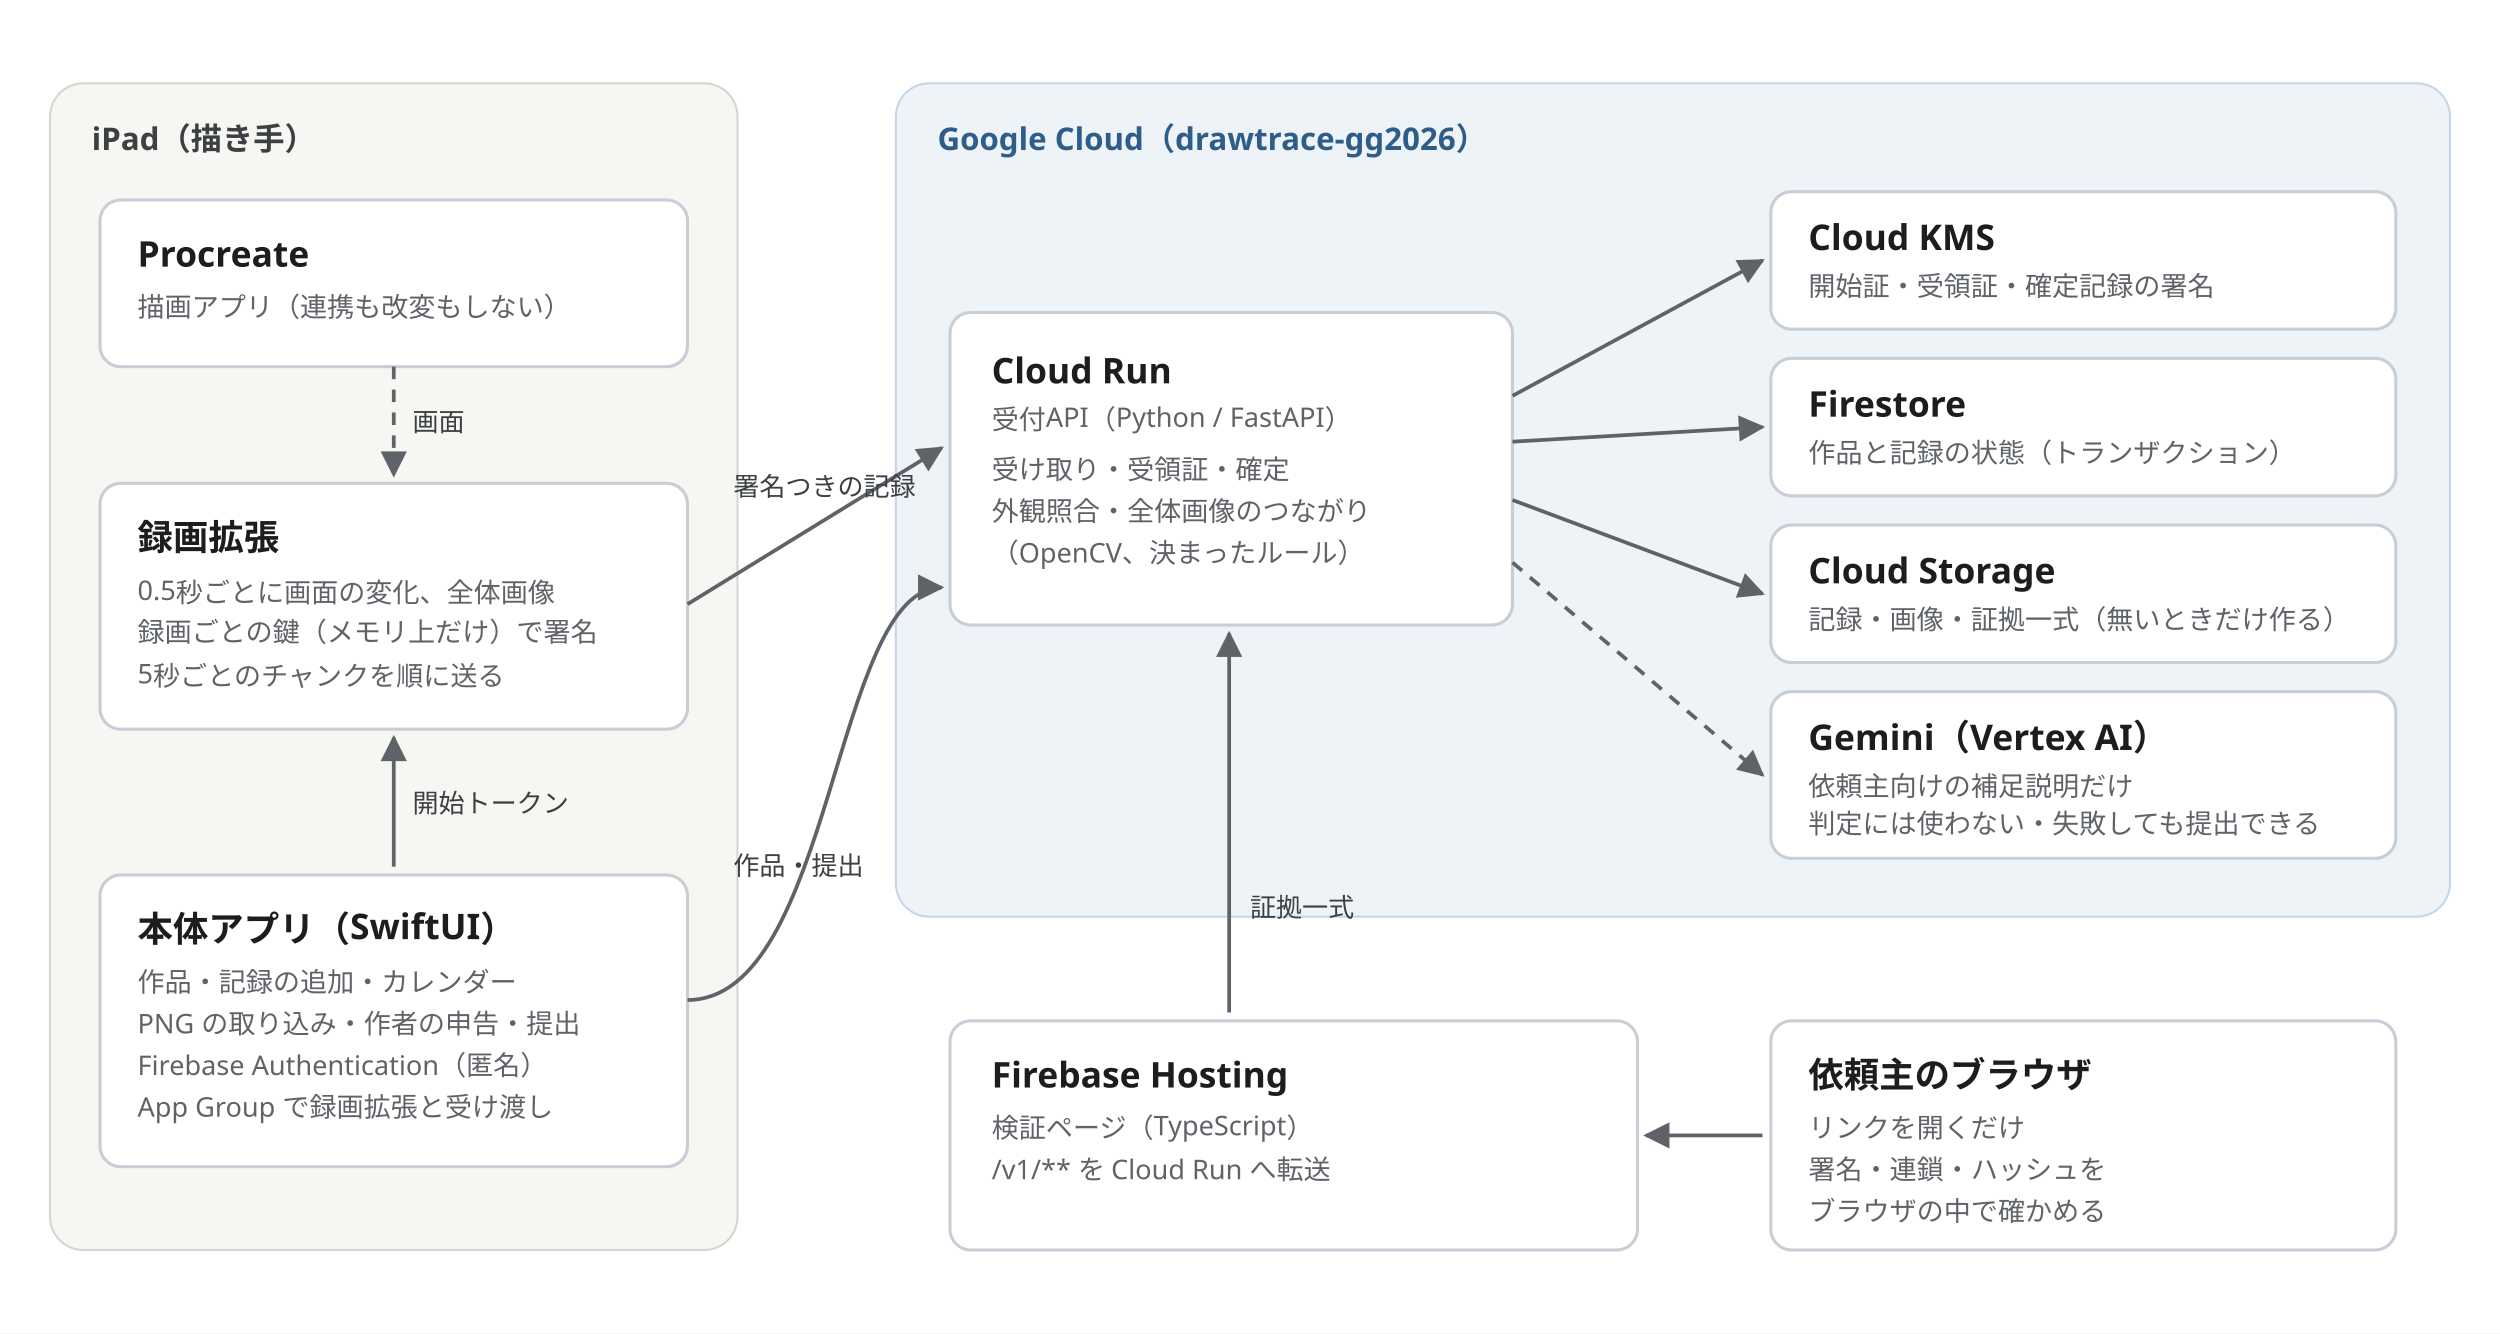
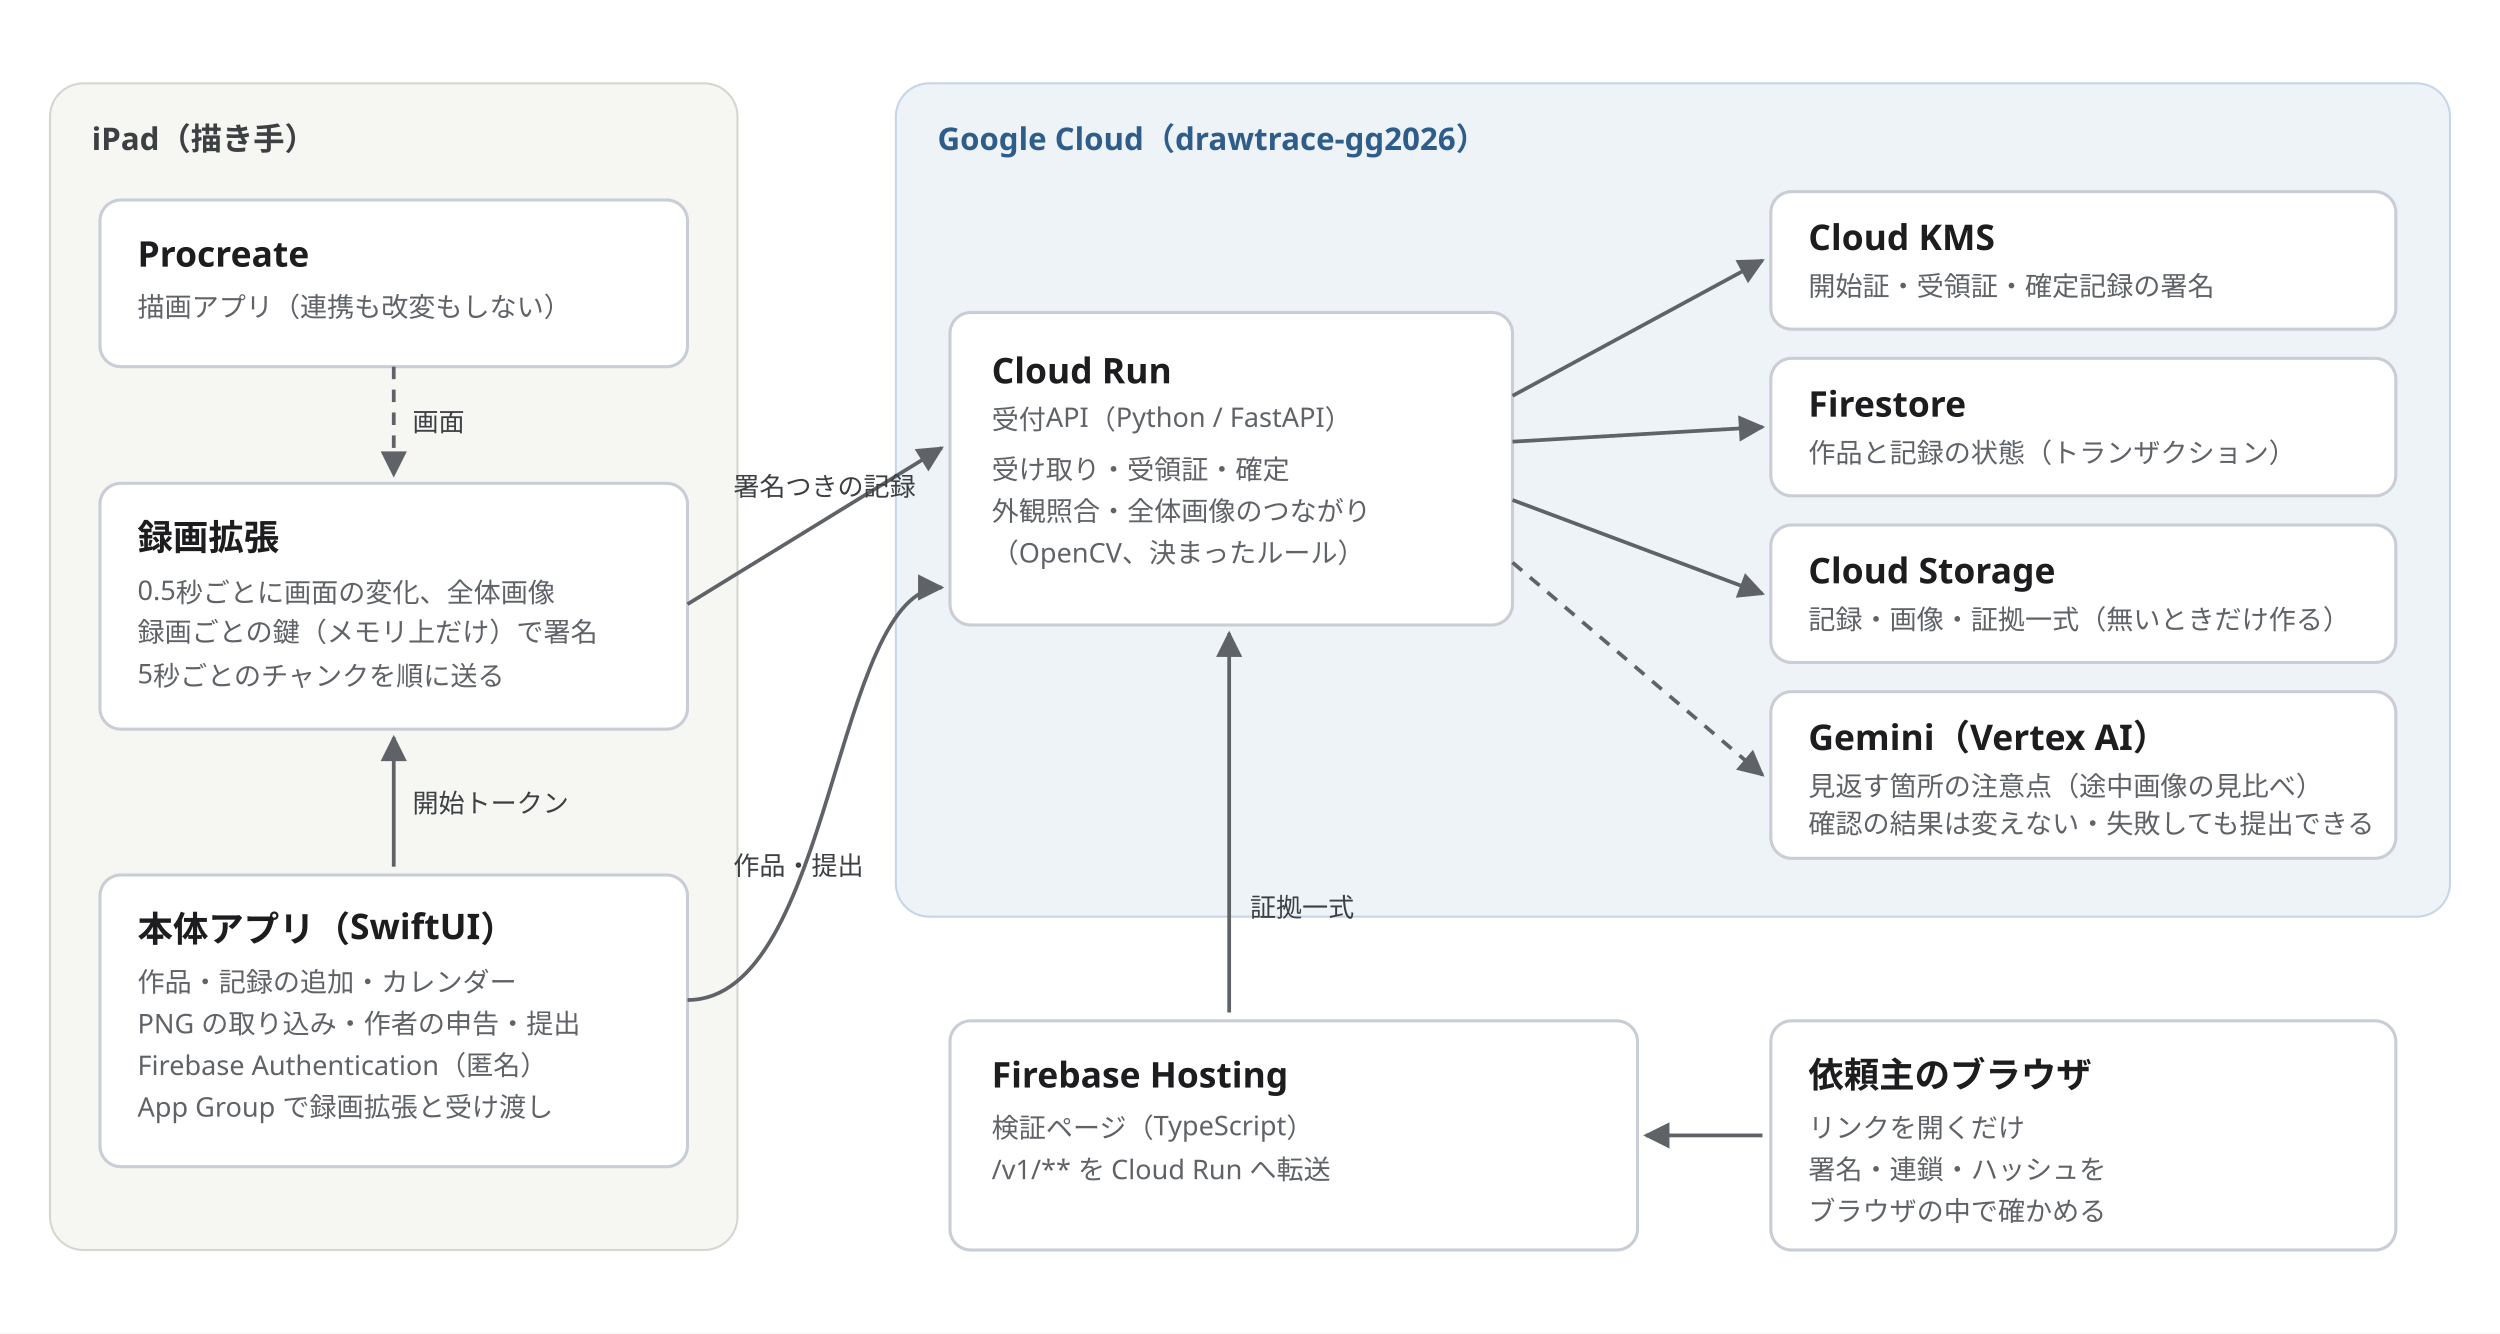
<svg xmlns="http://www.w3.org/2000/svg" viewBox="0 0 1200 640" font-family="Noto Sans JP, Yu Gothic UI, Meiryo, sans-serif">
  <defs>
    <marker id="a" viewBox="0 0 10 10" refX="9" refY="5" markerWidth="7" markerHeight="7" orient="auto-start-reverse">
      <path d="M0,0 L10,5 L0,10 z" fill="#5f6368" />
    </marker>
    <style>
      .box { fill: #ffffff; stroke: #c9ced6; stroke-width: 1.5; rx: 10; }
      .title { font-size: 17px; font-weight: 700; fill: #1d1d1f; }
      .sub { font-size: 13px; fill: #5f6368; }
      .group { font-size: 15px; font-weight: 700; }
      .line { stroke: #5f6368; stroke-width: 1.8; fill: none; marker-end: url(#a); }
      .dash { stroke-dasharray: 6 5; }
      .label { font-size: 12.5px; fill: #3c4043; }
    </style>
  </defs>
  <rect width="1200" height="640" fill="#ffffff" />
  <rect x="24" y="40" width="330" height="560" rx="16" fill="#f6f6f3" stroke="#d6d6d0" />
  <text x="44" y="72" class="group" fill="#3c4043">iPad（描き手）</text>
  <rect x="48" y="96" width="282" height="80" class="box" />
  <text x="66" y="128" class="title">Procreate</text>
  <text x="66" y="152" class="sub">描画アプリ（連携も改変もしない）</text>
  <rect x="48" y="232" width="282" height="118" class="box" />
  <text x="66" y="264" class="title">録画拡張</text>
  <text x="66" y="288" class="sub">0.5秒ごとに画面の変化、全体画像</text>
  <text x="66" y="308" class="sub">録画ごとの鍵（メモリ上だけ）で署名</text>
  <text x="66" y="328" class="sub">5秒ごとのチャンクを順に送る</text>
  <rect x="48" y="420" width="282" height="140" class="box" />
  <text x="66" y="452" class="title">本体アプリ（SwiftUI）</text>
  <text x="66" y="476" class="sub">作品・記録の追加・カレンダー</text>
  <text x="66" y="496" class="sub">PNG の取り込み・作者の申告・提出</text>
  <text x="66" y="516" class="sub">Firebase Authentication（匿名）</text>
  <text x="66" y="536" class="sub">App Group で録画拡張と受け渡し</text>
  <path d="M189,176 L189,228" class="line dash" />
  <text x="198" y="207" class="label">画面</text>
  <path d="M189,416 L189,354" class="line" />
  <text x="198" y="390" class="label">開始トークン</text>
  <rect x="430" y="40" width="746" height="400" rx="16" fill="#eef3f8" stroke="#c6d6e8" />
  <text x="450" y="72" class="group" fill="#2f5d8a">Google Cloud（drawtrace-gg2026）</text>
  <rect x="456" y="150" width="270" height="150" class="box" stroke="#2f5d8a" />
  <text x="476" y="184" class="title">Cloud Run</text>
  <text x="476" y="206" class="sub">受付API（Python / FastAPI）</text>
  <text x="476" y="230" class="sub">受け取り・受領証・確定</text>
  <text x="476" y="250" class="sub">外観照合・全体画像のつながり</text>
  <text x="476" y="270" class="sub">（OpenCV、決まったルール）</text>
  <rect x="850" y="92" width="300" height="66" class="box" />
  <text x="868" y="120" class="title">Cloud KMS</text>
  <text x="868" y="142" class="sub">開始証・受領証・確定記録の署名</text>
  <rect x="850" y="172" width="300" height="66" class="box" />
  <text x="868" y="200" class="title">Firestore</text>
  <text x="868" y="222" class="sub">作品と記録の状態（トランザクション）</text>
  <rect x="850" y="252" width="300" height="66" class="box" />
  <text x="868" y="280" class="title">Cloud Storage</text>
  <text x="868" y="302" class="sub">記録・画像・証拠一式（無いときだけ作る）</text>
  <rect x="850" y="332" width="300" height="80" class="box" />
  <text x="868" y="360" class="title">Gemini（Vertex AI）</text>
-   <text x="868" y="382" class="sub">依頼主向けの補足説明だけ</text>
-   <text x="868" y="400" class="sub">判定には使わない・失敗しても提出できる</text>
+   <text x="868" y="382" class="sub">見返す箇所の注意点（途中画像の見比べ）</text>
+   <text x="868" y="400" class="sub">確認の結果は変えない・失敗しても提出できる</text>
  <path d="M726,190 L846,125" class="line" />
  <path d="M726,212 L846,205" class="line" />
  <path d="M726,240 L846,285" class="line" />
  <path d="M726,270 L846,372" class="line dash" />
  <path d="M330,290 L452,215" class="line" />
  <text x="352" y="238" class="label">署名つきの記録</text>
  <path d="M330,480 C 400,480 400,282 452,282" class="line" />
  <text x="352" y="420" class="label">作品・提出</text>
  <rect x="456" y="490" width="330" height="110" class="box" stroke="#2e6b4f" />
  <text x="476" y="522" class="title">Firebase Hosting</text>
  <text x="476" y="546" class="sub">検証ページ（TypeScript）</text>
  <text x="476" y="566" class="sub">/v1/** を Cloud Run へ転送</text>
  <rect x="850" y="490" width="300" height="110" class="box" stroke="#2e6b4f" />
  <text x="868" y="522" class="title">依頼主のブラウザ</text>
  <text x="868" y="546" class="sub">リンクを開くだけ</text>
  <text x="868" y="566" class="sub">署名・連鎖・ハッシュを</text>
  <text x="868" y="586" class="sub">ブラウザの中で確かめる</text>
  <path d="M846,545 L790,545" class="line" />
  <path d="M590,486 L590,304" class="line" />
  <text x="600" y="440" class="label">証拠一式</text>
</svg>
